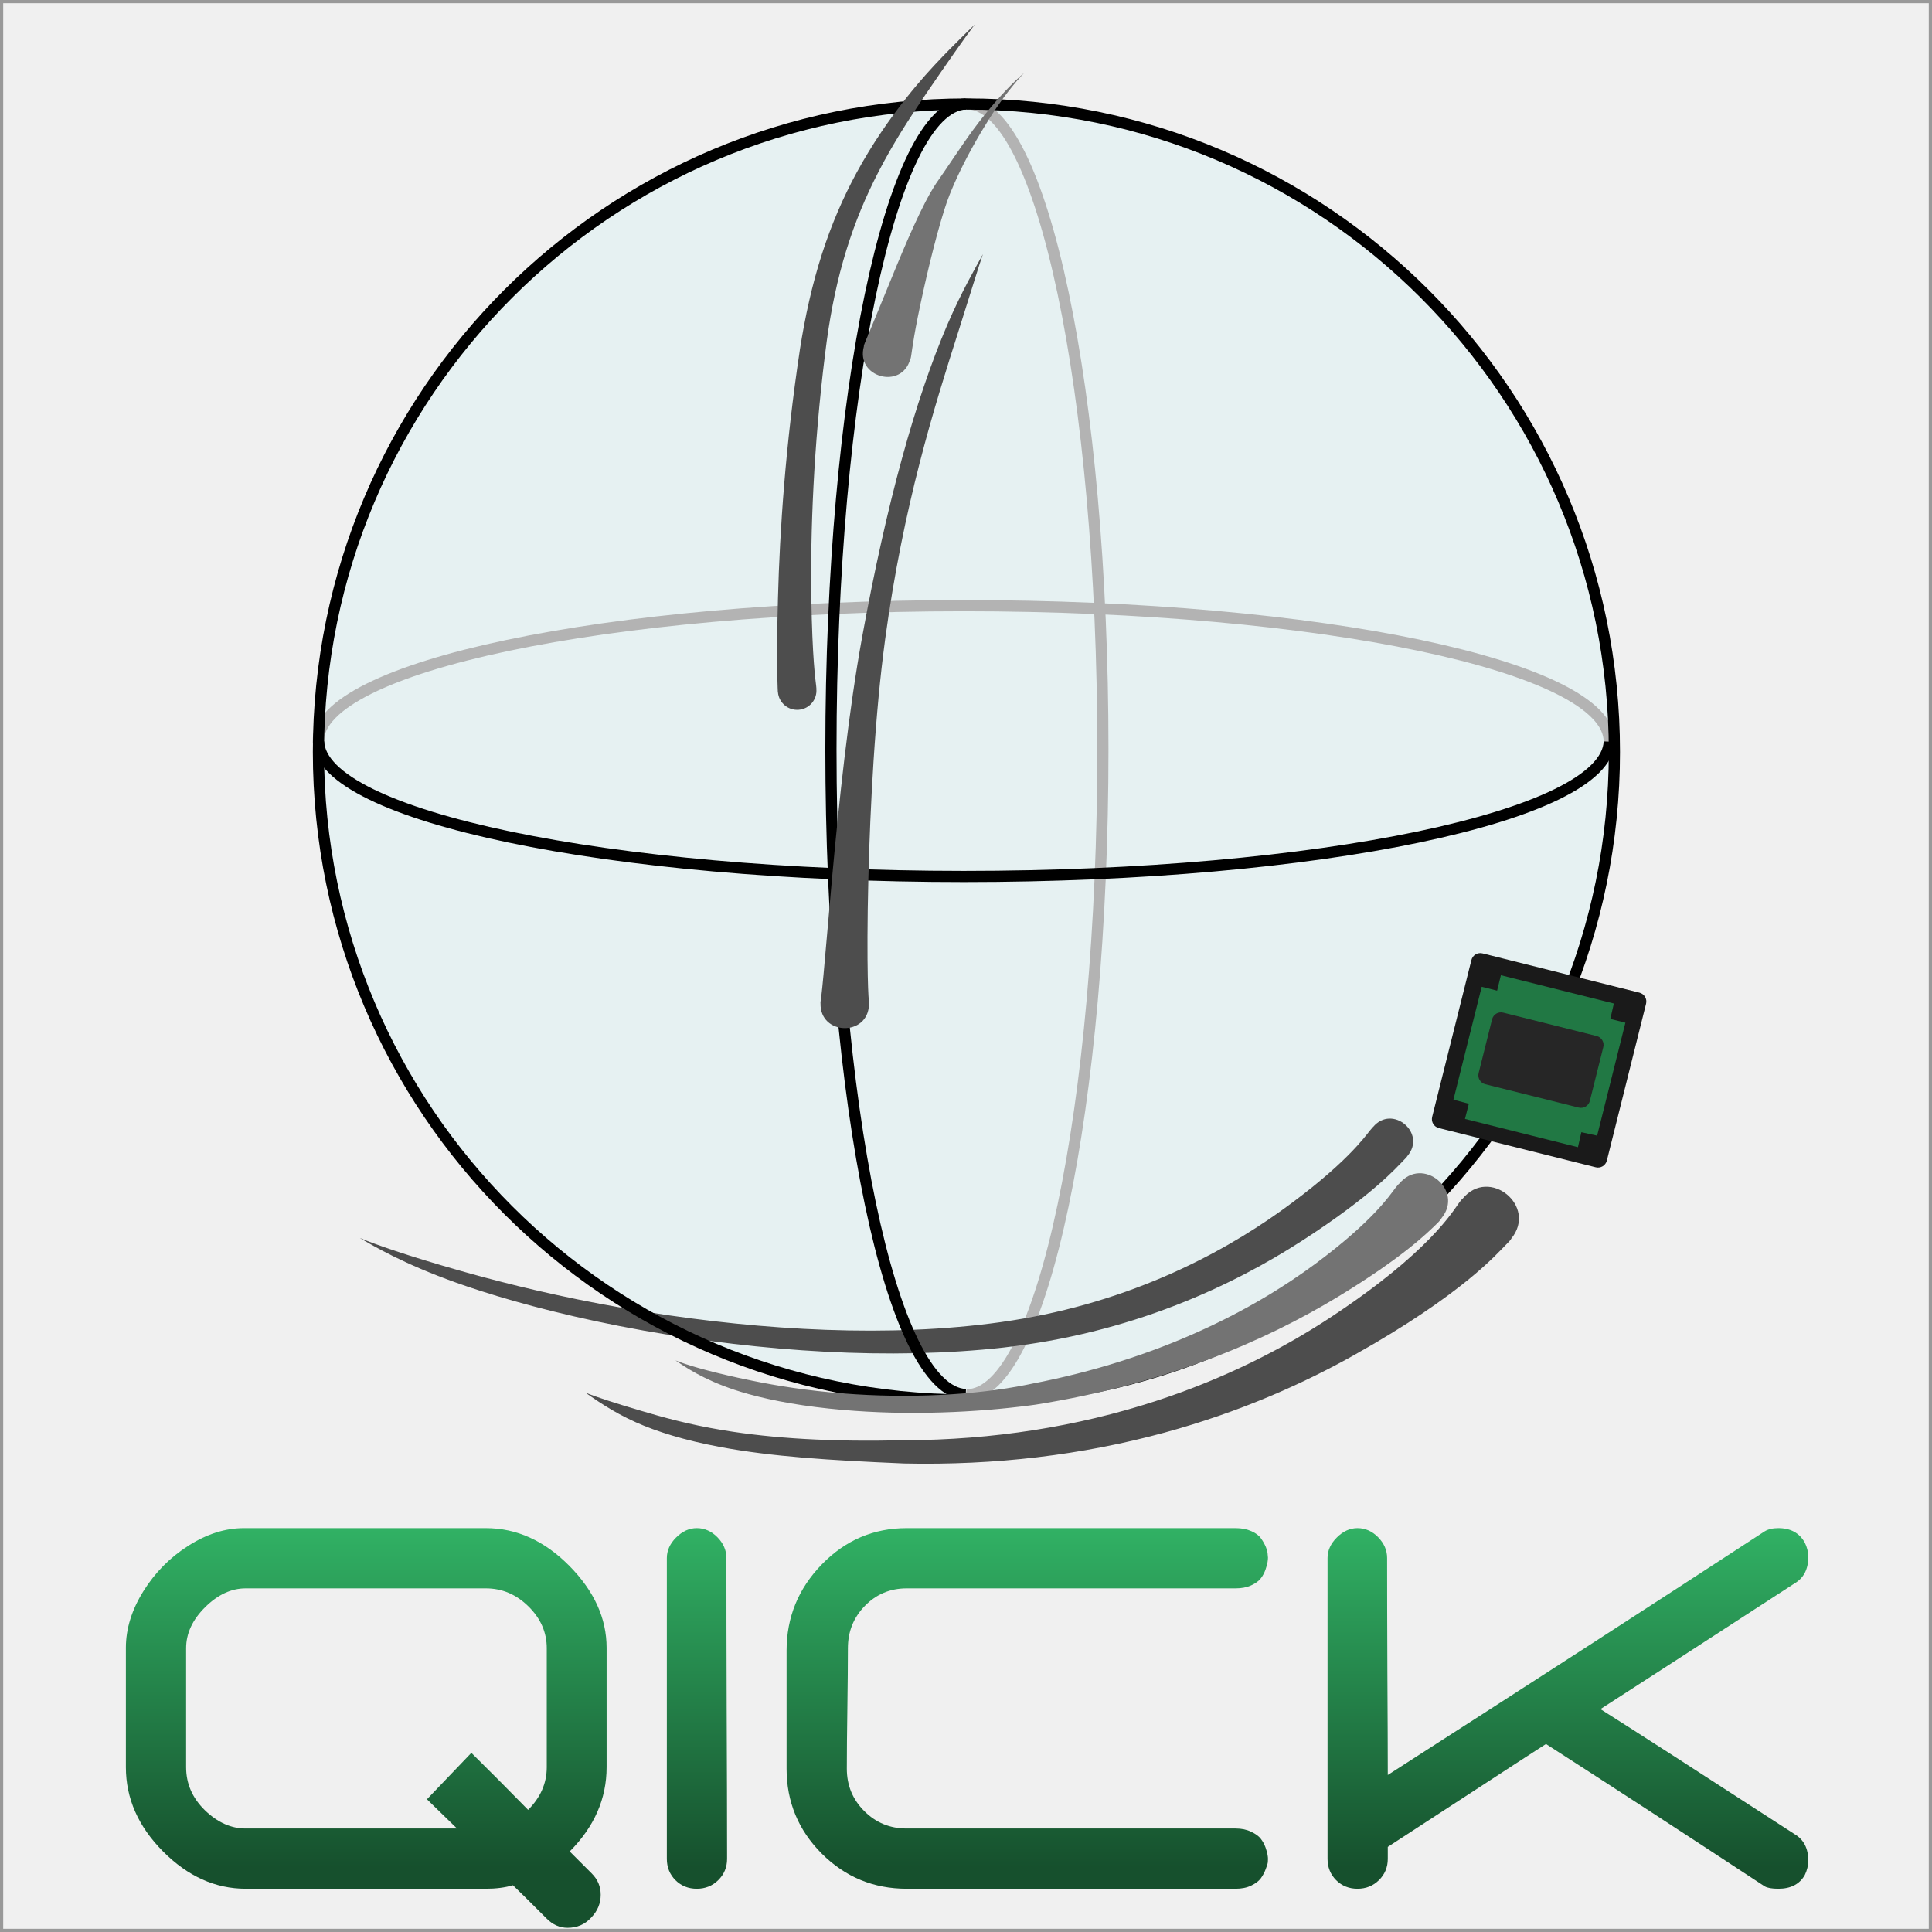
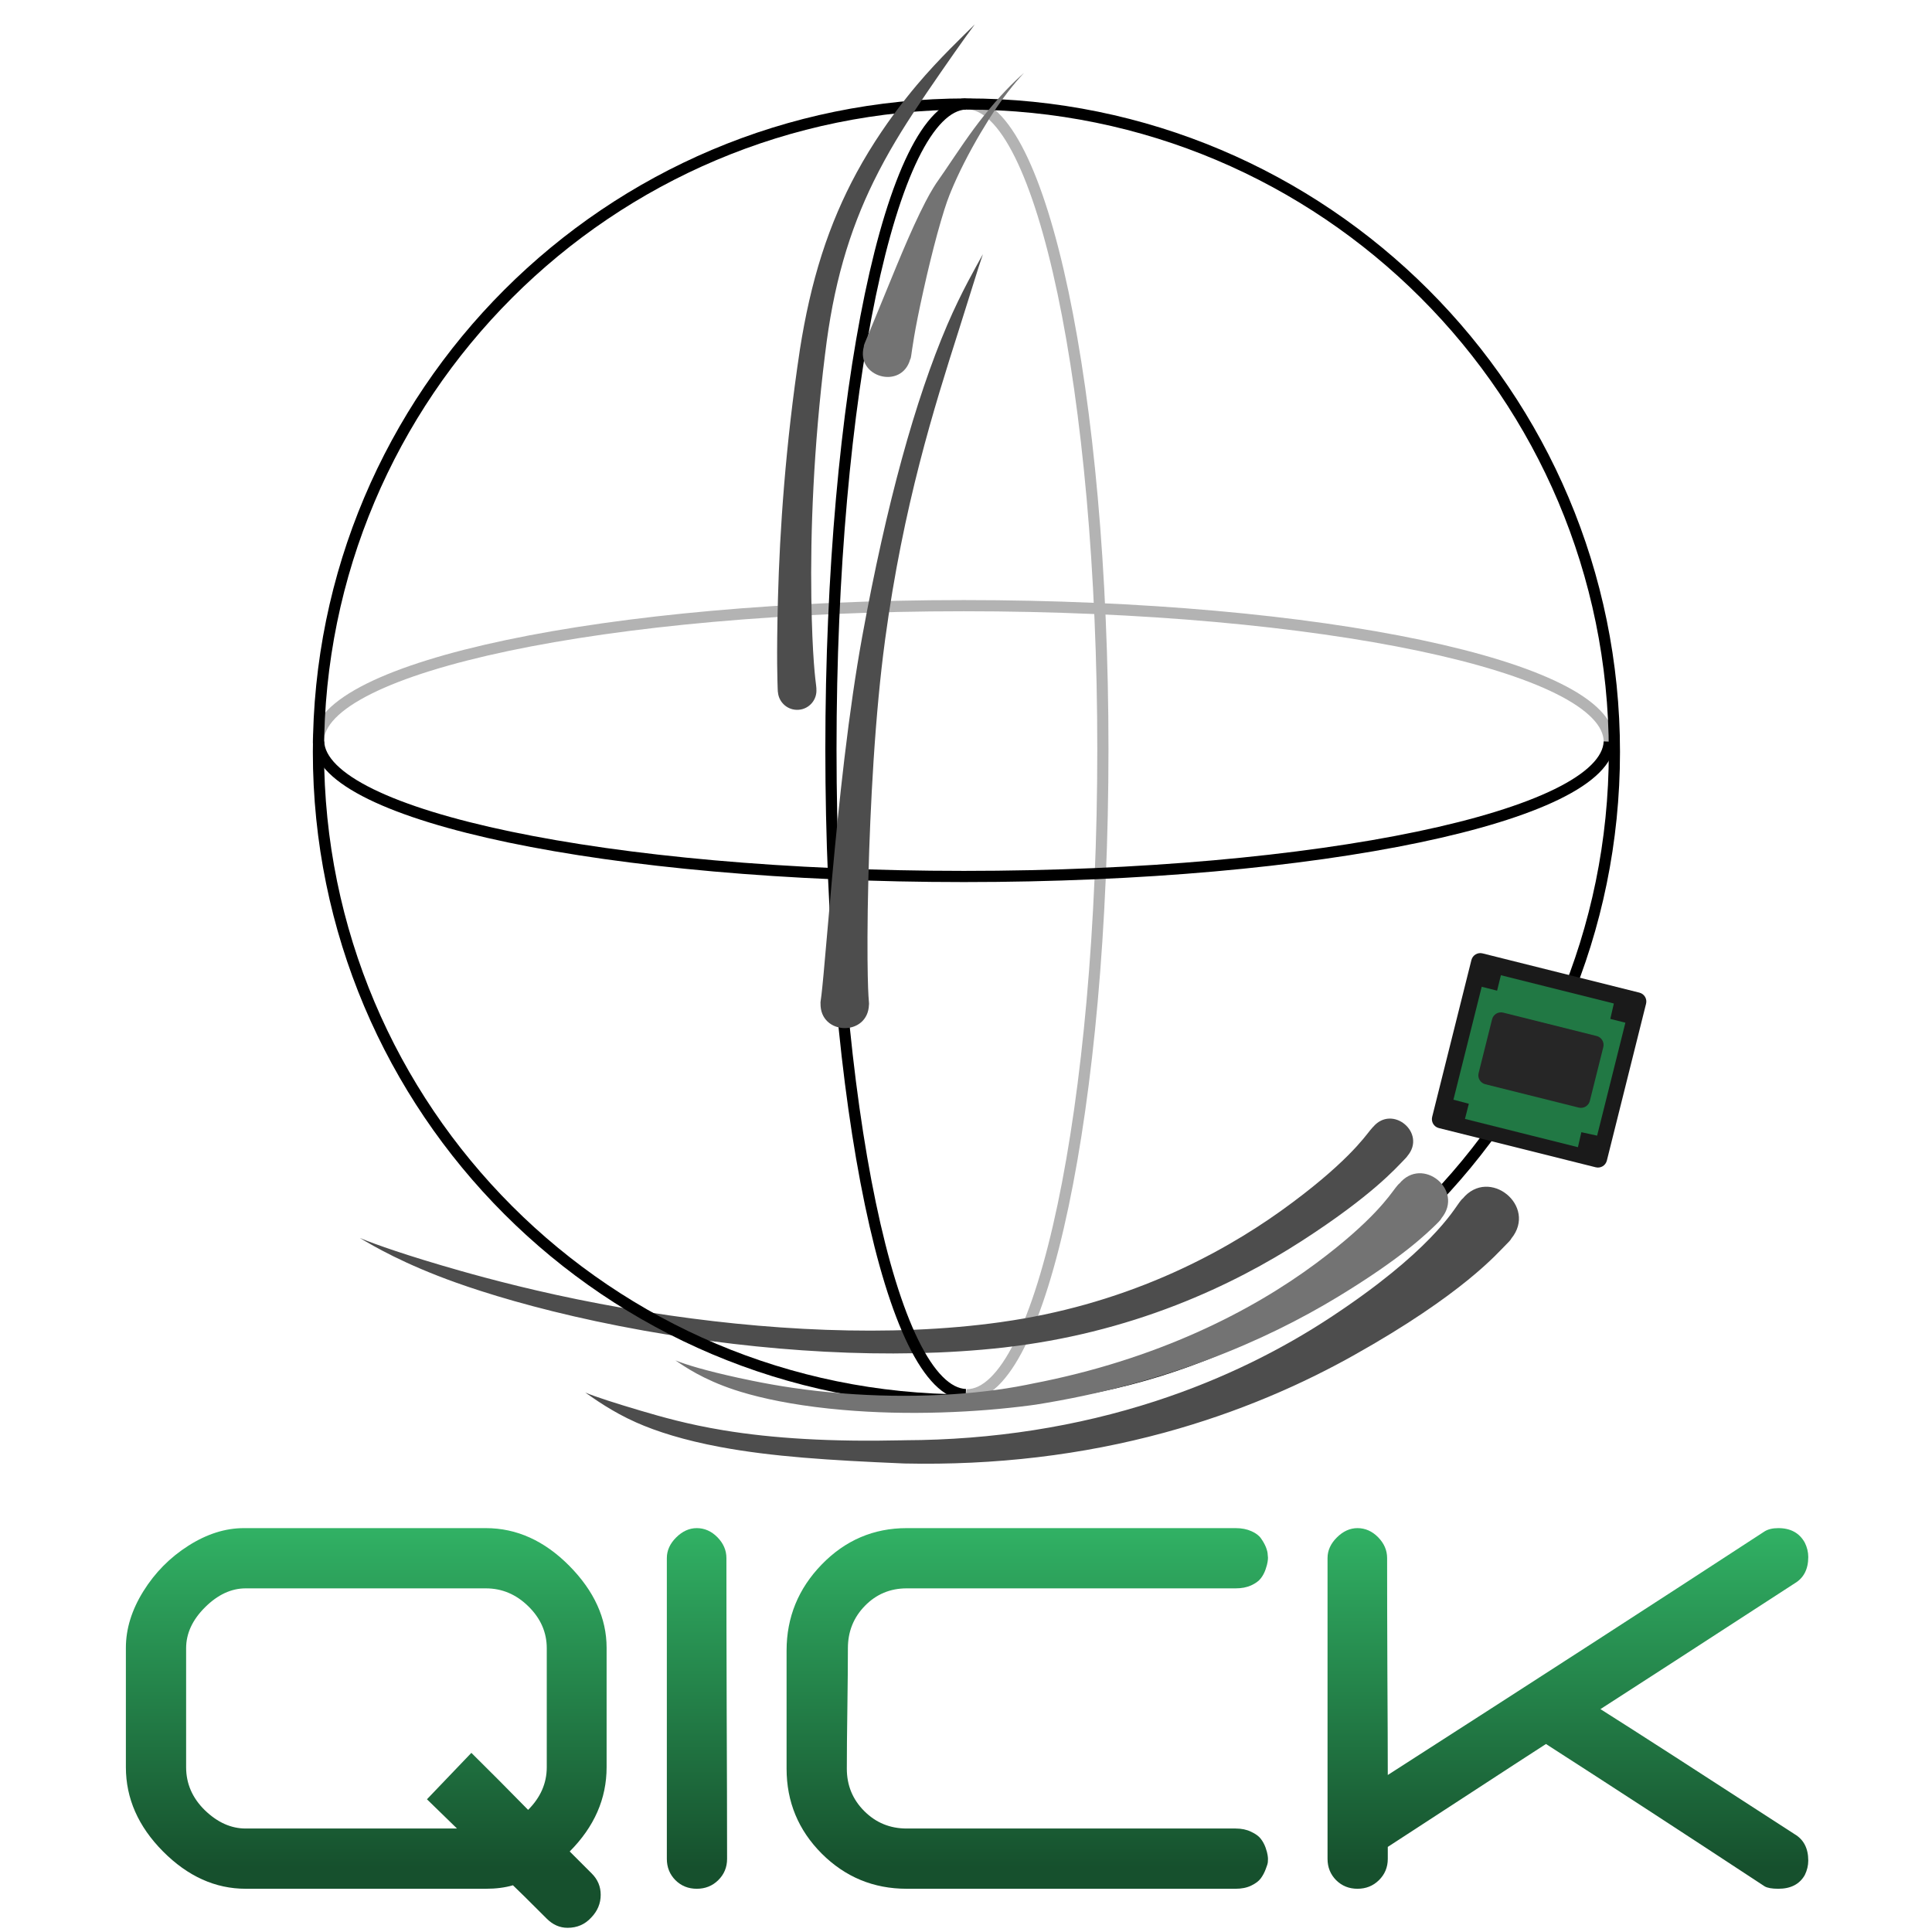
<svg xmlns="http://www.w3.org/2000/svg" version="1.1" id="svg25" xml:space="preserve" width="300" height="300" viewBox="0 0 300 300">
  <defs id="defs29">
    <linearGradient x1="39.688" y1="76.729" x2="39.688" y2="59.531" gradientUnits="userSpaceOnUse" gradientTransform="scale(2.834646)" spreadMethod="pad" id="linearGradient55">
      <stop style="stop-opacity:1;stop-color:#16502d" offset="0" id="stop51" />
      <stop style="stop-opacity:1;stop-color:#37c871" offset="1" id="stop53" />
    </linearGradient>
    <linearGradient x1="39.688" y1="76.729" x2="39.688" y2="59.531" gradientUnits="userSpaceOnUse" gradientTransform="scale(2.834646)" spreadMethod="pad" id="linearGradient73">
      <stop style="stop-opacity:1;stop-color:#16502d" offset="0" id="stop69" />
      <stop style="stop-opacity:1;stop-color:#37c871" offset="1" id="stop71" />
    </linearGradient>
    <linearGradient x1="39.688" y1="76.729" x2="39.688" y2="59.531" gradientUnits="userSpaceOnUse" gradientTransform="scale(2.834646)" spreadMethod="pad" id="linearGradient91">
      <stop style="stop-opacity:1;stop-color:#16502d" offset="0" id="stop87" />
      <stop style="stop-opacity:1;stop-color:#37c871" offset="1" id="stop89" />
    </linearGradient>
    <linearGradient x1="39.688" y1="76.729" x2="39.688" y2="59.531" gradientUnits="userSpaceOnUse" gradientTransform="scale(2.834646)" spreadMethod="pad" id="linearGradient109">
      <stop style="stop-opacity:1;stop-color:#16502d" offset="0" id="stop105" />
      <stop style="stop-opacity:1;stop-color:#37c871" offset="1" id="stop107" />
    </linearGradient>
  </defs>
  <g id="g31" transform="matrix(1.333333,0,0,1.333333,0,7.5e-6)">
-     <g id="g33">
-       <path d="m 187.742,87.184 c 0,41.675 -33.785,75.461 -75.461,75.461 -41.676,0 -75.461,-33.786 -75.461,-75.461 0,-41.68 33.785,-75.465 75.461,-75.465 41.676,0 75.461,33.785 75.461,75.465 z" style="fill:#e6f1f2;fill-opacity:1;fill-rule:nonzero;stroke:none" id="path35" />
-       <g id="g37">
-         <path d="M 0,0 H 225 V 225 H 0 Z" style="fill:none;stroke:#999999;stroke-width:0.75;stroke-linecap:butt;stroke-linejoin:miter;stroke-miterlimit:4;stroke-dasharray:none;stroke-opacity:1" id="path39" />
-       </g>
-       <g id="g41">
-         <g id="g43">
-           <g id="g49">
-             <path d="m 28.613,219.965 c -3.531,0 -6.742,-1.445 -9.625,-4.344 -2.886,-2.906 -4.328,-6.176 -4.328,-9.812 v -13.907 c 0,-2.207 0.676,-4.398 2.031,-6.578 1.352,-2.176 3.102,-3.945 5.25,-5.312 2.145,-1.364 4.297,-2.047 6.454,-2.047 h 28.187 c 3.582,0 6.82,1.465 9.719,4.39 2.894,2.93 4.344,6.11 4.344,9.547 v 13.907 c 0,3.668 -1.434,6.937 -4.297,9.812 l 2.578,2.578 c 0.687,0.688 1.031,1.512 1.031,2.469 0,1.008 -0.371,1.894 -1.109,2.656 -0.719,0.789 -1.637,1.188 -2.75,1.188 -0.907,0 -1.715,-0.356 -2.422,-1.063 -2.156,-2.156 -3.469,-3.453 -3.938,-3.89 -0.929,0.273 -1.98,0.406 -3.156,0.406 z m -6.937,-28.016 v 13.86 c 0,1.918 0.726,3.589 2.187,5.015 1.469,1.418 3.051,2.125 4.75,2.125 h 24.61 l -3.5,-3.406 5.172,-5.406 c 2.019,1.992 4.222,4.203 6.609,6.64 1.445,-1.445 2.172,-3.101 2.172,-4.968 v -13.86 c 0,-1.851 -0.715,-3.476 -2.141,-4.875 -1.418,-1.394 -3.07,-2.094 -4.953,-2.094 H 28.613 c -1.679,0 -3.258,0.735 -4.734,2.204 -1.469,1.461 -2.203,3.046 -2.203,4.765 z" style="fill:url(#linearGradient55);stroke:none" id="path57" />
-           </g>
+     <path d="m 187.742,87.184 c 0,41.675 -33.785,75.461 -75.461,75.461 -41.676,0 -75.461,-33.786 -75.461,-75.461 0,-41.68 33.785,-75.465 75.461,-75.465 41.676,0 75.461,33.785 75.461,75.465 z" style="fill:#e6f1f2;fill-opacity:1;fill-rule:nonzero;stroke:none" id="path35" />
+     <g id="g37">
+       <path d="M 0,0 H 225 V 225 H 0 Z" style="fill:#ffffff;stroke:none;stroke-width:0.75;stroke-linecap:butt;stroke-linejoin:miter;stroke-miterlimit:4;stroke-dasharray:none;stroke-opacity:1" id="path39" />
+     </g>
+     <g id="g41">
+       <g id="g43">
+         <g id="g49">
+           <path d="m 28.613,219.965 c -3.531,0 -6.742,-1.445 -9.625,-4.344 -2.886,-2.906 -4.328,-6.176 -4.328,-9.812 v -13.907 c 0,-2.207 0.676,-4.398 2.031,-6.578 1.352,-2.176 3.102,-3.945 5.25,-5.312 2.145,-1.364 4.297,-2.047 6.454,-2.047 h 28.187 c 3.582,0 6.82,1.465 9.719,4.39 2.894,2.93 4.344,6.11 4.344,9.547 v 13.907 c 0,3.668 -1.434,6.937 -4.297,9.812 l 2.578,2.578 c 0.687,0.688 1.031,1.512 1.031,2.469 0,1.008 -0.371,1.894 -1.109,2.656 -0.719,0.789 -1.637,1.188 -2.75,1.188 -0.907,0 -1.715,-0.356 -2.422,-1.063 -2.156,-2.156 -3.469,-3.453 -3.938,-3.89 -0.929,0.273 -1.98,0.406 -3.156,0.406 z m -6.937,-28.016 v 13.86 c 0,1.918 0.726,3.589 2.187,5.015 1.469,1.418 3.051,2.125 4.75,2.125 h 24.61 l -3.5,-3.406 5.172,-5.406 c 2.019,1.992 4.222,4.203 6.609,6.64 1.445,-1.445 2.172,-3.101 2.172,-4.968 v -13.86 c 0,-1.851 -0.715,-3.476 -2.141,-4.875 -1.418,-1.394 -3.07,-2.094 -4.953,-2.094 H 28.613 c -1.679,0 -3.258,0.735 -4.734,2.204 -1.469,1.461 -2.203,3.046 -2.203,4.765 z" style="fill:url(#linearGradient55);stroke:none" id="path57" />
        </g>
      </g>
-       <g id="g59">
-         <g id="g61">
-           <g id="g67">
-             <path d="m 84.676,216.48 c 0,0.981 -0.344,1.809 -1.031,2.485 -0.68,0.668 -1.512,1 -2.5,1 -0.981,0 -1.809,-0.332 -2.485,-1 -0.668,-0.676 -1,-1.504 -1,-2.485 v -35.031 c 0,-0.875 0.36,-1.672 1.078,-2.39 0.727,-0.727 1.532,-1.094 2.407,-1.094 0.906,0 1.707,0.355 2.406,1.062 0.695,0.711 1.047,1.516 1.047,2.422 0,4.563 0.007,10.403 0.031,17.516 0.031,7.105 0.047,12.945 0.047,17.515 z" style="fill:url(#linearGradient73);stroke:none" id="path75" />
-           </g>
+     </g>
+     <g id="g59">
+       <g id="g61">
+         <g id="g67">
+           <path d="m 84.676,216.48 c 0,0.981 -0.344,1.809 -1.031,2.485 -0.68,0.668 -1.512,1 -2.5,1 -0.981,0 -1.809,-0.332 -2.485,-1 -0.668,-0.676 -1,-1.504 -1,-2.485 v -35.031 c 0,-0.875 0.36,-1.672 1.078,-2.39 0.727,-0.727 1.532,-1.094 2.407,-1.094 0.906,0 1.707,0.355 2.406,1.062 0.695,0.711 1.047,1.516 1.047,2.422 0,4.563 0.007,10.403 0.031,17.516 0.031,7.105 0.047,12.945 0.047,17.515 z" style="fill:url(#linearGradient73);stroke:none" id="path75" />
        </g>
      </g>
-       <g id="g77">
-         <g id="g79">
-           <g id="g85">
-             <path d="M 143.902,219.965 H 105.59 c -3.856,0 -7.152,-1.363 -9.891,-4.094 -2.73,-2.738 -4.094,-6.035 -4.094,-9.891 v -13.75 c 0,-3.875 1.364,-7.218 4.094,-10.031 2.739,-2.82 6.035,-4.234 9.891,-4.234 h 38.312 c 0.707,0 1.321,0.121 1.844,0.359 0.52,0.231 0.895,0.516 1.125,0.86 0.238,0.336 0.426,0.671 0.563,1.015 0.132,0.344 0.203,0.637 0.203,0.875 l 0.031,0.328 c 0,0.149 -0.016,0.313 -0.047,0.5 -0.023,0.188 -0.101,0.481 -0.234,0.875 -0.137,0.399 -0.325,0.746 -0.563,1.047 -0.23,0.305 -0.605,0.574 -1.125,0.813 -0.511,0.23 -1.109,0.343 -1.797,0.343 H 105.59 c -1.918,0 -3.539,0.68 -4.86,2.032 -1.324,1.355 -1.984,3 -1.984,4.937 0,1.836 -0.023,4.172 -0.062,7.016 -0.043,2.844 -0.063,5.183 -0.063,7.015 0,1.938 0.676,3.586 2.031,4.938 1.352,1.355 3,2.031 4.938,2.031 h 38.312 c 0.688,0 1.286,0.125 1.797,0.375 0.52,0.242 0.895,0.512 1.125,0.813 0.238,0.304 0.426,0.648 0.563,1.031 0.133,0.387 0.211,0.672 0.234,0.859 0.031,0.188 0.047,0.34 0.047,0.453 0,0.086 -0.008,0.211 -0.016,0.375 -0.011,0.157 -0.093,0.434 -0.25,0.829 -0.148,0.398 -0.34,0.757 -0.578,1.078 -0.23,0.312 -0.605,0.593 -1.125,0.843 -0.511,0.243 -1.109,0.36 -1.797,0.36 z" style="fill:url(#linearGradient91);stroke:none" id="path93" />
-           </g>
+     </g>
+     <g id="g77">
+       <g id="g79">
+         <g id="g85">
+           <path d="M 143.902,219.965 H 105.59 c -3.856,0 -7.152,-1.363 -9.891,-4.094 -2.73,-2.738 -4.094,-6.035 -4.094,-9.891 v -13.75 c 0,-3.875 1.364,-7.218 4.094,-10.031 2.739,-2.82 6.035,-4.234 9.891,-4.234 h 38.312 c 0.707,0 1.321,0.121 1.844,0.359 0.52,0.231 0.895,0.516 1.125,0.86 0.238,0.336 0.426,0.671 0.563,1.015 0.132,0.344 0.203,0.637 0.203,0.875 l 0.031,0.328 c 0,0.149 -0.016,0.313 -0.047,0.5 -0.023,0.188 -0.101,0.481 -0.234,0.875 -0.137,0.399 -0.325,0.746 -0.563,1.047 -0.23,0.305 -0.605,0.574 -1.125,0.813 -0.511,0.23 -1.109,0.343 -1.797,0.343 H 105.59 c -1.918,0 -3.539,0.68 -4.86,2.032 -1.324,1.355 -1.984,3 -1.984,4.937 0,1.836 -0.023,4.172 -0.062,7.016 -0.043,2.844 -0.063,5.183 -0.063,7.015 0,1.938 0.676,3.586 2.031,4.938 1.352,1.355 3,2.031 4.938,2.031 h 38.312 c 0.688,0 1.286,0.125 1.797,0.375 0.52,0.242 0.895,0.512 1.125,0.813 0.238,0.304 0.426,0.648 0.563,1.031 0.133,0.387 0.211,0.672 0.234,0.859 0.031,0.188 0.047,0.34 0.047,0.453 0,0.086 -0.008,0.211 -0.016,0.375 -0.011,0.157 -0.093,0.434 -0.25,0.829 -0.148,0.398 -0.34,0.757 -0.578,1.078 -0.23,0.312 -0.605,0.593 -1.125,0.843 -0.511,0.243 -1.109,0.36 -1.797,0.36 z" style="fill:url(#linearGradient91);stroke:none" id="path93" />
        </g>
      </g>
-       <g id="g95">
-         <g id="g97">
-           <g id="g103">
-             <path d="m 161.621,216.48 c 0,0.981 -0.344,1.809 -1.031,2.485 -0.68,0.668 -1.512,1 -2.5,1 -0.981,0 -1.809,-0.332 -2.485,-1 -0.667,-0.676 -1,-1.504 -1,-2.485 v -35.031 c 0,-0.875 0.36,-1.672 1.079,-2.39 0.726,-0.727 1.531,-1.094 2.406,-1.094 0.906,0 1.707,0.355 2.406,1.062 0.695,0.711 1.047,1.516 1.047,2.422 0,3.531 0.008,7.969 0.031,13.313 0.031,5.343 0.047,9.328 0.047,11.953 17.195,-11.039 31.828,-20.5 43.891,-28.375 0.406,-0.25 0.937,-0.375 1.593,-0.375 1.426,0 2.454,0.562 3.079,1.687 0.269,0.543 0.406,1.102 0.406,1.672 0,1.43 -0.531,2.453 -1.594,3.078 -10.992,7.137 -18.527,12.016 -22.609,14.641 4.156,2.625 11.691,7.48 22.609,14.562 1.063,0.625 1.594,1.653 1.594,3.079 0,0.574 -0.137,1.136 -0.406,1.687 -0.606,1.063 -1.633,1.594 -3.079,1.594 -0.742,0 -1.273,-0.094 -1.593,-0.281 -9.492,-6.239 -17.981,-11.766 -25.469,-16.579 -1.781,1.149 -4.684,3.032 -8.703,5.657 -4.024,2.625 -7.262,4.734 -9.719,6.328 z" style="fill:url(#linearGradient109);stroke:none" id="path111" />
-           </g>
+     </g>
+     <g id="g95">
+       <g id="g97">
+         <g id="g103">
+           <path d="m 161.621,216.48 c 0,0.981 -0.344,1.809 -1.031,2.485 -0.68,0.668 -1.512,1 -2.5,1 -0.981,0 -1.809,-0.332 -2.485,-1 -0.667,-0.676 -1,-1.504 -1,-2.485 v -35.031 c 0,-0.875 0.36,-1.672 1.079,-2.39 0.726,-0.727 1.531,-1.094 2.406,-1.094 0.906,0 1.707,0.355 2.406,1.062 0.695,0.711 1.047,1.516 1.047,2.422 0,3.531 0.008,7.969 0.031,13.313 0.031,5.343 0.047,9.328 0.047,11.953 17.195,-11.039 31.828,-20.5 43.891,-28.375 0.406,-0.25 0.937,-0.375 1.593,-0.375 1.426,0 2.454,0.562 3.079,1.687 0.269,0.543 0.406,1.102 0.406,1.672 0,1.43 -0.531,2.453 -1.594,3.078 -10.992,7.137 -18.527,12.016 -22.609,14.641 4.156,2.625 11.691,7.48 22.609,14.562 1.063,0.625 1.594,1.653 1.594,3.079 0,0.574 -0.137,1.136 -0.406,1.687 -0.606,1.063 -1.633,1.594 -3.079,1.594 -0.742,0 -1.273,-0.094 -1.593,-0.281 -9.492,-6.239 -17.981,-11.766 -25.469,-16.579 -1.781,1.149 -4.684,3.032 -8.703,5.657 -4.024,2.625 -7.262,4.734 -9.719,6.328 z" style="fill:url(#linearGradient109);stroke:none" id="path111" />
        </g>
      </g>
-       <g id="g113">
-         <path d="m 112.473,162.414 c 0.043,0.008 0.089,0.012 0.132,0.02 8.747,-0.004 15.836,-33.661 15.836,-75.176 0,-41.516 -7.089,-75.176 -15.836,-75.176 -0.043,0.008 -0.089,0.012 -0.132,0.02" style="fill:none;stroke:#b3b3b3;stroke-width:1.303;stroke-linecap:butt;stroke-linejoin:miter;stroke-miterlimit:4;stroke-dasharray:none;stroke-opacity:1" id="path115" />
-       </g>
-       <g id="g117">
-         <path d="m 187.395,86.508 c 0.007,-0.047 0.011,-0.09 0.019,-0.137 -0.004,-8.746 -33.66,-15.836 -75.176,-15.836 -41.515,0 -75.176,7.09 -75.176,15.836 0.008,0.047 0.012,0.09 0.02,0.137" style="fill:none;stroke:#b3b3b3;stroke-width:1.303;stroke-linecap:butt;stroke-linejoin:miter;stroke-miterlimit:4;stroke-dasharray:none;stroke-opacity:1" id="path119" />
-       </g>
-       <g id="g121">
-         <path d="m 37.105,86.371 c 0.348,8.691 33.891,15.703 75.153,15.703 41.262,0 74.804,-7.012 75.156,-15.703" style="fill:none;stroke:#000000;stroke-width:1.303;stroke-linecap:butt;stroke-linejoin:miter;stroke-miterlimit:4;stroke-dasharray:none;stroke-opacity:1" id="path123" />
-       </g>
-       <path d="m 163.918,134.613 c -0.012,0.012 -0.012,0.071 -0.504,0.567 -0.766,0.769 -3.574,4.031 -11.836,9.355 -3.93,2.535 -8.812,5.207 -14.613,7.461 -6.332,2.461 -12.973,4.113 -19.863,4.91 0,0 -0.188,0.024 -0.188,0.024 -13.289,1.492 -28.316,0.465 -41.922,-1.965 -7.781,-1.391 -14.219,-3.082 -18.961,-4.606 -1.039,-0.332 -1.996,-0.656 -2.871,-0.968 -6.121,-2.18 -9.644,-4.262 -11.246,-5.211 1.762,0.73 5.5,2.058 11.695,3.816 0.879,0.25 1.84,0.516 2.883,0.793 4.754,1.27 11.156,2.781 18.867,4.008 13.5,2.152 28.305,2.988 41.184,1.18 0.059,-0.008 0.121,-0.016 0.18,-0.028 6.605,-0.929 12.929,-2.719 18.882,-5.281 5.45,-2.348 9.989,-5.086 13.583,-7.656 7.55,-5.414 9.785,-8.657 10.363,-9.36 0.371,-0.453 0.371,-0.418 0.359,-0.406 2.242,-2.668 6.25,0.695 4.008,3.367 z" style="fill:#4d4d4d;fill-opacity:1;fill-rule:nonzero;stroke:none" id="path125" />
-       <g id="g127">
-         <path d="m 188.012,87.574 c 0,41.676 -33.785,75.461 -75.461,75.461 -41.68,0 -75.465,-33.785 -75.465,-75.461 0,-41.676 33.785,-75.461 75.465,-75.461 41.676,0 75.461,33.785 75.461,75.461 z" style="fill:none;stroke:#000000;stroke-width:1.303;stroke-linecap:butt;stroke-linejoin:miter;stroke-miterlimit:4;stroke-dasharray:none;stroke-opacity:1" id="path129" />
-       </g>
-       <g id="g131">
-         <path d="m 112.473,12.102 c -8.696,0.351 -15.703,33.894 -15.703,75.156 0,41.262 7.007,74.804 15.703,75.156" style="fill:none;stroke:#000000;stroke-width:1.303;stroke-linecap:butt;stroke-linejoin:miter;stroke-miterlimit:4;stroke-dasharray:none;stroke-opacity:1" id="path133" />
-       </g>
-       <path d="m 176.004,144.246 c -0.016,0.02 0.004,0.102 -0.59,0.684 -1.004,0.984 -4.988,5.761 -17.824,12.945 -5.895,3.297 -13.223,6.582 -21.981,8.969 -9.609,2.617 -19.718,3.82 -30.269,3.594 0,0 -0.278,-0.012 -0.281,-0.012 -8.434,-0.36 -15.145,-0.781 -21.168,-1.906 -4.215,-0.786 -7.43,-1.809 -9.786,-2.856 -2.863,-1.269 -4.929,-2.793 -5.941,-3.484 1.242,0.508 3.445,1.222 6.449,2.109 2.438,0.719 5.469,1.59 9.621,2.277 5.774,0.957 12.582,1.36 20.852,1.172 0,0 0.281,-0.008 0.281,-0.008 10.289,-0.035 20.067,-1.589 29.153,-4.539 8.285,-2.691 15.074,-6.246 20.39,-9.742 11.59,-7.617 14.367,-12.515 15.035,-13.402 0.399,-0.524 0.395,-0.453 0.379,-0.434 3.09,-3.785 8.77,0.848 5.68,4.633 z" style="fill:#4d4d4d;fill-opacity:1;fill-rule:nonzero;stroke:none" id="path135" />
-       <path d="m 167.871,141.875 c -0.016,0.023 -0.019,0.152 -0.707,0.805 -0.914,0.871 -3.746,3.726 -11.324,8.328 -8.574,5.207 -20.164,10.183 -35.211,12.574 -0.238,0.035 -0.477,0.066 -0.715,0.098 -3.117,0.406 -6.562,0.699 -10.238,0.812 -3.946,0.125 -7.867,0.028 -11.563,-0.297 -4.379,-0.379 -8.031,-1.039 -10.879,-1.824 -0.613,-0.168 -1.179,-0.34 -1.703,-0.512 -3.679,-1.222 -5.82,-2.711 -6.867,-3.429 1.254,0.511 3.539,1.199 7.258,2.015 0.523,0.114 1.082,0.235 1.691,0.356 2.825,0.578 6.348,1.156 10.657,1.484 3.617,0.281 7.468,0.356 11.324,0.164 3.59,-0.176 6.957,-0.574 9.926,-1.168 0.226,-0.047 0.453,-0.093 0.683,-0.14 14.539,-2.789 25.543,-8.434 33.039,-14 6.688,-4.969 8.629,-7.969 9.25,-8.77 0.469,-0.598 0.488,-0.547 0.469,-0.523 2.687,-3.27 7.59,0.754 4.91,4.027 z" style="fill:#737373;fill-opacity:1;fill-rule:nonzero;stroke:none" id="path137" />
-       <path d="m 90.598,80.609 c 0,-0.007 -0.024,-0.015 -0.032,-0.457 -0.015,-0.683 -0.152,-3.343 0.036,-10.519 0.21,-7.891 0.875,-17.774 2.535,-28.789 0,0 0.015,-0.117 0.015,-0.117 0.618,-3.922 1.434,-7.59 2.551,-11.079 1.125,-3.515 2.485,-6.636 4.055,-9.535 1.84,-3.39 3.898,-6.324 5.789,-8.707 0.414,-0.523 0.82,-1.019 1.207,-1.48 2.621,-3.114 5.535,-5.856 6.773,-7.086 -1.117,1.476 -3.308,4.605 -5.605,7.972 -0.332,0.493 -0.688,1.012 -1.047,1.559 -1.668,2.5 -3.496,5.422 -5.133,8.766 -1.394,2.843 -2.586,5.867 -3.551,9.261 -0.957,3.368 -1.632,6.922 -2.089,10.735 0,0 -0.016,0.113 -0.016,0.113 -1.348,10.875 -1.715,20.707 -1.598,28.41 0.11,7.035 0.485,9.563 0.559,10.192 0.047,0.406 0.031,0.394 0.027,0.39 0.106,1.239 -0.816,2.321 -2.051,2.422 -1.238,0.102 -2.32,-0.816 -2.425,-2.051 z" style="fill:#4d4d4d;fill-opacity:1;fill-rule:nonzero;stroke:none" id="path139" />
-       <path d="m 95.559,116.844 c 0,0 -0.02,0.011 0.003,-0.184 0.047,-0.344 0.126,-0.781 0.348,-3.191 0.301,-3.199 0.711,-8.192 1.008,-11.391 0.387,-4.238 0.855,-8.992 1.426,-13.785 0.64,-5.375 1.316,-9.988 2.031,-13.941 0,0 0.051,-0.278 0.051,-0.282 2.804,-15.367 6.176,-27.562 9.894,-36.238 1.66,-3.875 3.379,-6.816 4.149,-8.23 -0.504,1.429 -1.535,4.859 -2.774,8.742 -2.933,9.203 -6.488,20.465 -8.617,36.148 0,0 -0.035,0.281 -0.035,0.281 -0.52,3.864 -0.965,8.528 -1.309,13.832 -0.304,4.758 -0.5,9.508 -0.605,13.719 -0.129,5.207 -0.117,9.086 -0.07,11.328 0.046,2.262 0.129,2.934 0.144,3.157 0.016,0.187 -0.004,0.171 -0.004,0.171 -0.09,3.762 -5.73,3.625 -5.64,-0.136 z" style="fill:#4d4d4d;fill-opacity:1;fill-rule:nonzero;stroke:none" id="path141" />
-       <path d="m 100.609,40.34 c 0,0 -0.043,-0.035 0.121,-0.434 0.247,-0.597 1.301,-3.105 3.028,-7.344 0.859,-2.105 1.781,-4.316 2.687,-6.3 0.477,-1.039 0.922,-1.961 1.336,-2.758 0.344,-0.66 0.653,-1.211 0.938,-1.668 0.097,-0.164 0.199,-0.32 0.297,-0.469 1.328,-1.875 2.847,-4.265 4.425,-6.398 0.344,-0.465 0.688,-0.914 1.032,-1.348 1.968,-2.476 3.543,-4.055 4.781,-5.125 -1.094,1.168 -2.547,2.93 -4.18,5.551 -0.289,0.465 -0.582,0.941 -0.871,1.43 -1.355,2.293 -2.578,4.675 -3.465,6.839 -0.058,0.137 -0.121,0.286 -0.179,0.446 -0.176,0.441 -0.368,0.992 -0.582,1.664 -0.254,0.804 -0.532,1.754 -0.825,2.82 -0.55,2.031 -1.113,4.336 -1.593,6.508 -1.114,4.992 -1.313,6.844 -1.442,7.672 -0.062,0.414 -0.113,0.41 -0.113,0.41 -0.996,3.598 -6.391,2.102 -5.395,-1.496 z" style="fill:#737373;fill-opacity:1;fill-rule:nonzero;stroke:none" id="path143" />
-       <path d="m 172.656,111.031 18.266,4.571 c 0.574,0.144 0.922,0.722 0.777,1.296 l -4.566,18.266 c -0.145,0.574 -0.723,0.922 -1.297,0.777 l -18.266,-4.566 c -0.578,-0.145 -0.922,-0.723 -0.781,-1.301 l 4.57,-18.265 c 0.145,-0.575 0.723,-0.922 1.297,-0.778 z" style="fill:#1a1a1a;fill-opacity:1;fill-rule:nonzero;stroke:none" id="path145" />
-       <path d="m 174.352,115.371 0.441,-1.797 13.156,3.293 -0.414,1.793 1.758,0.442 -3.293,13.156 -1.836,-0.403 -0.398,1.747 -13.157,-3.293 0.45,-1.766 -1.793,-0.473 3.293,-13.152 z" style="fill:#217844;fill-opacity:1;fill-rule:nonzero;stroke:none" id="path147" />
-       <path d="m 175.062,117.93 10.879,2.722 c 0.575,0.145 0.922,0.723 0.778,1.297 l -1.567,6.262 c -0.144,0.574 -0.722,0.922 -1.297,0.777 l -10.878,-2.718 c -0.575,-0.145 -0.922,-0.723 -0.778,-1.297 l 1.567,-6.262 c 0.144,-0.578 0.722,-0.922 1.296,-0.781 z" style="fill:#262626;fill-opacity:1;fill-rule:nonzero;stroke:none" id="path149" />
    </g>
+     <g id="g113">
+       <path d="m 112.473,162.414 c 0.043,0.008 0.089,0.012 0.132,0.02 8.747,-0.004 15.836,-33.661 15.836,-75.176 0,-41.516 -7.089,-75.176 -15.836,-75.176 -0.043,0.008 -0.089,0.012 -0.132,0.02" style="fill:none;stroke:#b3b3b3;stroke-width:1.303;stroke-linecap:butt;stroke-linejoin:miter;stroke-miterlimit:4;stroke-dasharray:none;stroke-opacity:1" id="path115" />
+     </g>
+     <g id="g117">
+       <path d="m 187.395,86.508 c 0.007,-0.047 0.011,-0.09 0.019,-0.137 -0.004,-8.746 -33.66,-15.836 -75.176,-15.836 -41.515,0 -75.176,7.09 -75.176,15.836 0.008,0.047 0.012,0.09 0.02,0.137" style="fill:none;stroke:#b3b3b3;stroke-width:1.303;stroke-linecap:butt;stroke-linejoin:miter;stroke-miterlimit:4;stroke-dasharray:none;stroke-opacity:1" id="path119" />
+     </g>
+     <g id="g121">
+       <path d="m 37.105,86.371 c 0.348,8.691 33.891,15.703 75.153,15.703 41.262,0 74.804,-7.012 75.156,-15.703" style="fill:none;stroke:#000000;stroke-width:1.303;stroke-linecap:butt;stroke-linejoin:miter;stroke-miterlimit:4;stroke-dasharray:none;stroke-opacity:1" id="path123" />
+     </g>
+     <path d="m 163.918,134.613 c -0.012,0.012 -0.012,0.071 -0.504,0.567 -0.766,0.769 -3.574,4.031 -11.836,9.355 -3.93,2.535 -8.812,5.207 -14.613,7.461 -6.332,2.461 -12.973,4.113 -19.863,4.91 0,0 -0.188,0.024 -0.188,0.024 -13.289,1.492 -28.316,0.465 -41.922,-1.965 -7.781,-1.391 -14.219,-3.082 -18.961,-4.606 -1.039,-0.332 -1.996,-0.656 -2.871,-0.968 -6.121,-2.18 -9.644,-4.262 -11.246,-5.211 1.762,0.73 5.5,2.058 11.695,3.816 0.879,0.25 1.84,0.516 2.883,0.793 4.754,1.27 11.156,2.781 18.867,4.008 13.5,2.152 28.305,2.988 41.184,1.18 0.059,-0.008 0.121,-0.016 0.18,-0.028 6.605,-0.929 12.929,-2.719 18.882,-5.281 5.45,-2.348 9.989,-5.086 13.583,-7.656 7.55,-5.414 9.785,-8.657 10.363,-9.36 0.371,-0.453 0.371,-0.418 0.359,-0.406 2.242,-2.668 6.25,0.695 4.008,3.367 z" style="fill:#4d4d4d;fill-opacity:1;fill-rule:nonzero;stroke:none" id="path125" />
+     <g id="g127">
+       <path d="m 188.012,87.574 c 0,41.676 -33.785,75.461 -75.461,75.461 -41.68,0 -75.465,-33.785 -75.465,-75.461 0,-41.676 33.785,-75.461 75.465,-75.461 41.676,0 75.461,33.785 75.461,75.461 z" style="fill:none;stroke:#000000;stroke-width:1.303;stroke-linecap:butt;stroke-linejoin:miter;stroke-miterlimit:4;stroke-dasharray:none;stroke-opacity:1" id="path129" />
+     </g>
+     <g id="g131">
+       <path d="m 112.473,12.102 c -8.696,0.351 -15.703,33.894 -15.703,75.156 0,41.262 7.007,74.804 15.703,75.156" style="fill:none;stroke:#000000;stroke-width:1.303;stroke-linecap:butt;stroke-linejoin:miter;stroke-miterlimit:4;stroke-dasharray:none;stroke-opacity:1" id="path133" />
+     </g>
+     <path d="m 176.004,144.246 c -0.016,0.02 0.004,0.102 -0.59,0.684 -1.004,0.984 -4.988,5.761 -17.824,12.945 -5.895,3.297 -13.223,6.582 -21.981,8.969 -9.609,2.617 -19.718,3.82 -30.269,3.594 0,0 -0.278,-0.012 -0.281,-0.012 -8.434,-0.36 -15.145,-0.781 -21.168,-1.906 -4.215,-0.786 -7.43,-1.809 -9.786,-2.856 -2.863,-1.269 -4.929,-2.793 -5.941,-3.484 1.242,0.508 3.445,1.222 6.449,2.109 2.438,0.719 5.469,1.59 9.621,2.277 5.774,0.957 12.582,1.36 20.852,1.172 0,0 0.281,-0.008 0.281,-0.008 10.289,-0.035 20.067,-1.589 29.153,-4.539 8.285,-2.691 15.074,-6.246 20.39,-9.742 11.59,-7.617 14.367,-12.515 15.035,-13.402 0.399,-0.524 0.395,-0.453 0.379,-0.434 3.09,-3.785 8.77,0.848 5.68,4.633 z" style="fill:#4d4d4d;fill-opacity:1;fill-rule:nonzero;stroke:none" id="path135" />
+     <path d="m 167.871,141.875 c -0.016,0.023 -0.019,0.152 -0.707,0.805 -0.914,0.871 -3.746,3.726 -11.324,8.328 -8.574,5.207 -20.164,10.183 -35.211,12.574 -0.238,0.035 -0.477,0.066 -0.715,0.098 -3.117,0.406 -6.562,0.699 -10.238,0.812 -3.946,0.125 -7.867,0.028 -11.563,-0.297 -4.379,-0.379 -8.031,-1.039 -10.879,-1.824 -0.613,-0.168 -1.179,-0.34 -1.703,-0.512 -3.679,-1.222 -5.82,-2.711 -6.867,-3.429 1.254,0.511 3.539,1.199 7.258,2.015 0.523,0.114 1.082,0.235 1.691,0.356 2.825,0.578 6.348,1.156 10.657,1.484 3.617,0.281 7.468,0.356 11.324,0.164 3.59,-0.176 6.957,-0.574 9.926,-1.168 0.226,-0.047 0.453,-0.093 0.683,-0.14 14.539,-2.789 25.543,-8.434 33.039,-14 6.688,-4.969 8.629,-7.969 9.25,-8.77 0.469,-0.598 0.488,-0.547 0.469,-0.523 2.687,-3.27 7.59,0.754 4.91,4.027 z" style="fill:#737373;fill-opacity:1;fill-rule:nonzero;stroke:none" id="path137" />
+     <path d="m 90.598,80.609 c 0,-0.007 -0.024,-0.015 -0.032,-0.457 -0.015,-0.683 -0.152,-3.343 0.036,-10.519 0.21,-7.891 0.875,-17.774 2.535,-28.789 0,0 0.015,-0.117 0.015,-0.117 0.618,-3.922 1.434,-7.59 2.551,-11.079 1.125,-3.515 2.485,-6.636 4.055,-9.535 1.84,-3.39 3.898,-6.324 5.789,-8.707 0.414,-0.523 0.82,-1.019 1.207,-1.48 2.621,-3.114 5.535,-5.856 6.773,-7.086 -1.117,1.476 -3.308,4.605 -5.605,7.972 -0.332,0.493 -0.688,1.012 -1.047,1.559 -1.668,2.5 -3.496,5.422 -5.133,8.766 -1.394,2.843 -2.586,5.867 -3.551,9.261 -0.957,3.368 -1.632,6.922 -2.089,10.735 0,0 -0.016,0.113 -0.016,0.113 -1.348,10.875 -1.715,20.707 -1.598,28.41 0.11,7.035 0.485,9.563 0.559,10.192 0.047,0.406 0.031,0.394 0.027,0.39 0.106,1.239 -0.816,2.321 -2.051,2.422 -1.238,0.102 -2.32,-0.816 -2.425,-2.051 z" style="fill:#4d4d4d;fill-opacity:1;fill-rule:nonzero;stroke:none" id="path139" />
+     <path d="m 95.559,116.844 c 0,0 -0.02,0.011 0.003,-0.184 0.047,-0.344 0.126,-0.781 0.348,-3.191 0.301,-3.199 0.711,-8.192 1.008,-11.391 0.387,-4.238 0.855,-8.992 1.426,-13.785 0.64,-5.375 1.316,-9.988 2.031,-13.941 0,0 0.051,-0.278 0.051,-0.282 2.804,-15.367 6.176,-27.562 9.894,-36.238 1.66,-3.875 3.379,-6.816 4.149,-8.23 -0.504,1.429 -1.535,4.859 -2.774,8.742 -2.933,9.203 -6.488,20.465 -8.617,36.148 0,0 -0.035,0.281 -0.035,0.281 -0.52,3.864 -0.965,8.528 -1.309,13.832 -0.304,4.758 -0.5,9.508 -0.605,13.719 -0.129,5.207 -0.117,9.086 -0.07,11.328 0.046,2.262 0.129,2.934 0.144,3.157 0.016,0.187 -0.004,0.171 -0.004,0.171 -0.09,3.762 -5.73,3.625 -5.64,-0.136 z" style="fill:#4d4d4d;fill-opacity:1;fill-rule:nonzero;stroke:none" id="path141" />
+     <path d="m 100.609,40.34 c 0,0 -0.043,-0.035 0.121,-0.434 0.247,-0.597 1.301,-3.105 3.028,-7.344 0.859,-2.105 1.781,-4.316 2.687,-6.3 0.477,-1.039 0.922,-1.961 1.336,-2.758 0.344,-0.66 0.653,-1.211 0.938,-1.668 0.097,-0.164 0.199,-0.32 0.297,-0.469 1.328,-1.875 2.847,-4.265 4.425,-6.398 0.344,-0.465 0.688,-0.914 1.032,-1.348 1.968,-2.476 3.543,-4.055 4.781,-5.125 -1.094,1.168 -2.547,2.93 -4.18,5.551 -0.289,0.465 -0.582,0.941 -0.871,1.43 -1.355,2.293 -2.578,4.675 -3.465,6.839 -0.058,0.137 -0.121,0.286 -0.179,0.446 -0.176,0.441 -0.368,0.992 -0.582,1.664 -0.254,0.804 -0.532,1.754 -0.825,2.82 -0.55,2.031 -1.113,4.336 -1.593,6.508 -1.114,4.992 -1.313,6.844 -1.442,7.672 -0.062,0.414 -0.113,0.41 -0.113,0.41 -0.996,3.598 -6.391,2.102 -5.395,-1.496 z" style="fill:#737373;fill-opacity:1;fill-rule:nonzero;stroke:none" id="path143" />
+     <path d="m 172.656,111.031 18.266,4.571 c 0.574,0.144 0.922,0.722 0.777,1.296 l -4.566,18.266 c -0.145,0.574 -0.723,0.922 -1.297,0.777 l -18.266,-4.566 c -0.578,-0.145 -0.922,-0.723 -0.781,-1.301 l 4.57,-18.265 c 0.145,-0.575 0.723,-0.922 1.297,-0.778 z" style="fill:#1a1a1a;fill-opacity:1;fill-rule:nonzero;stroke:none" id="path145" />
+     <path d="m 174.352,115.371 0.441,-1.797 13.156,3.293 -0.414,1.793 1.758,0.442 -3.293,13.156 -1.836,-0.403 -0.398,1.747 -13.157,-3.293 0.45,-1.766 -1.793,-0.473 3.293,-13.152 z" style="fill:#217844;fill-opacity:1;fill-rule:nonzero;stroke:none" id="path147" />
+     <path d="m 175.062,117.93 10.879,2.722 c 0.575,0.145 0.922,0.723 0.778,1.297 l -1.567,6.262 c -0.144,0.574 -0.722,0.922 -1.297,0.777 l -10.878,-2.718 c -0.575,-0.145 -0.922,-0.723 -0.778,-1.297 l 1.567,-6.262 c 0.144,-0.578 0.722,-0.922 1.296,-0.781 z" style="fill:#262626;fill-opacity:1;fill-rule:nonzero;stroke:none" id="path149" />
  </g>
</svg>
